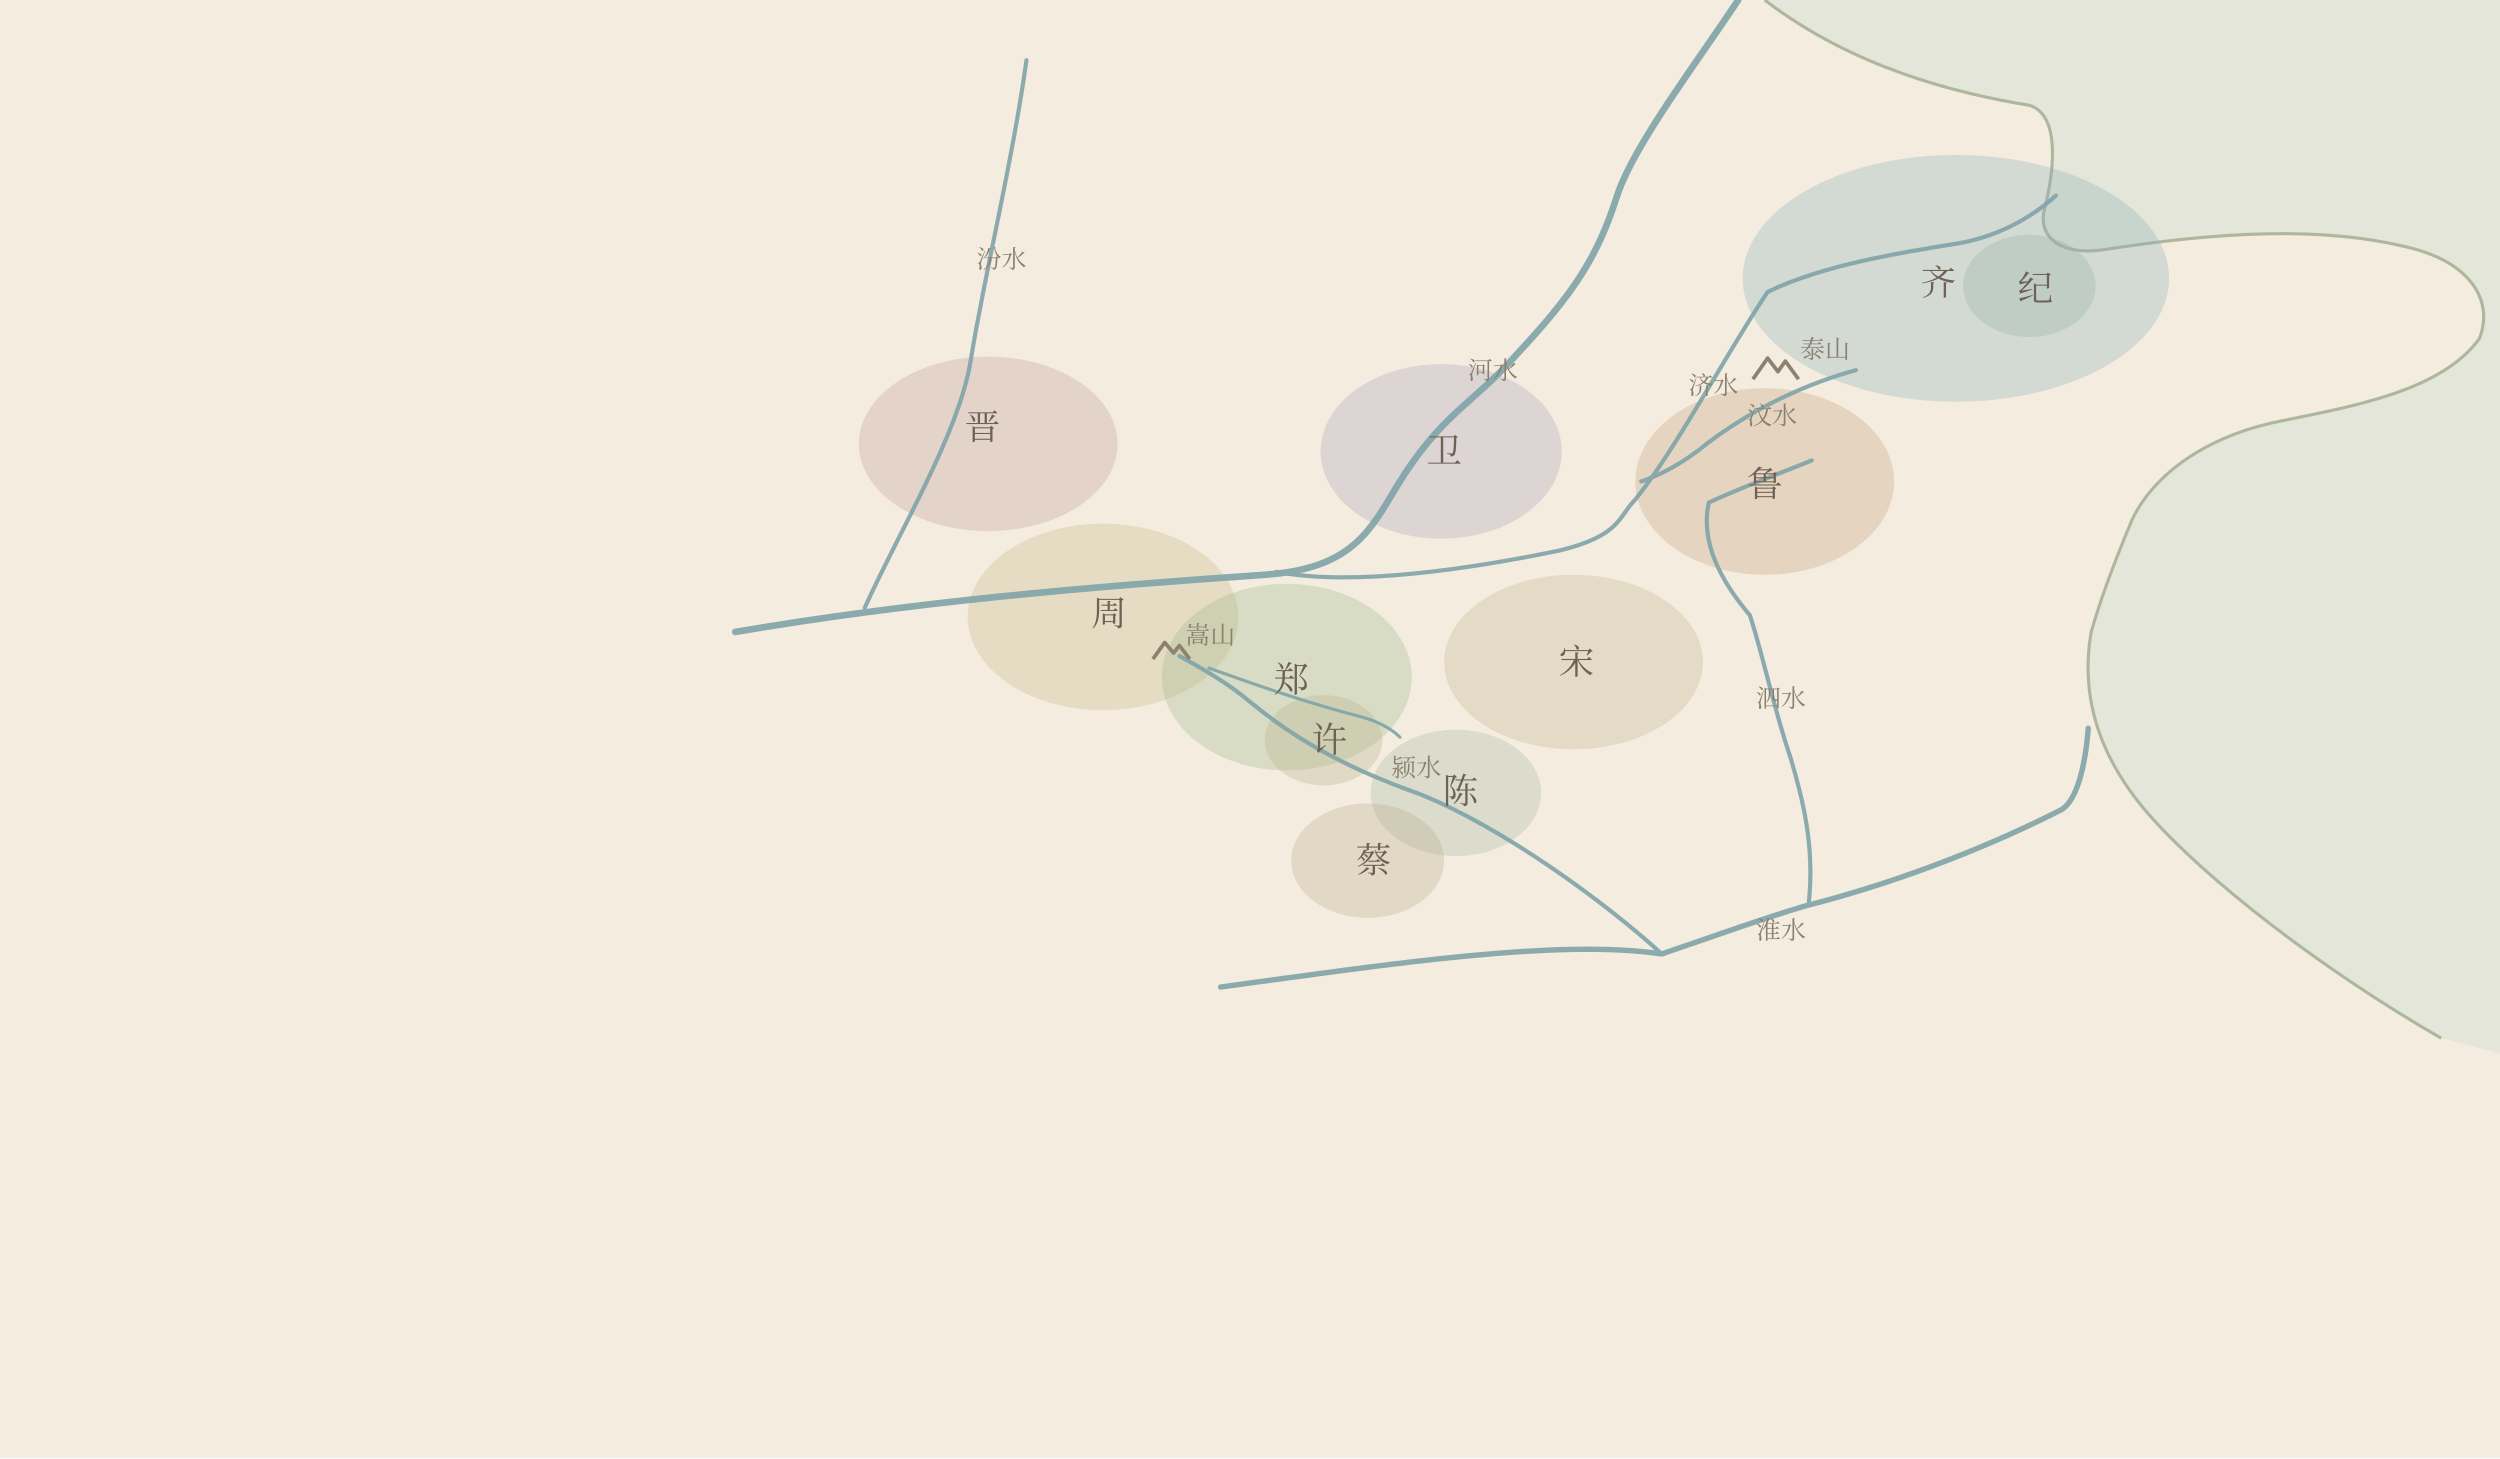
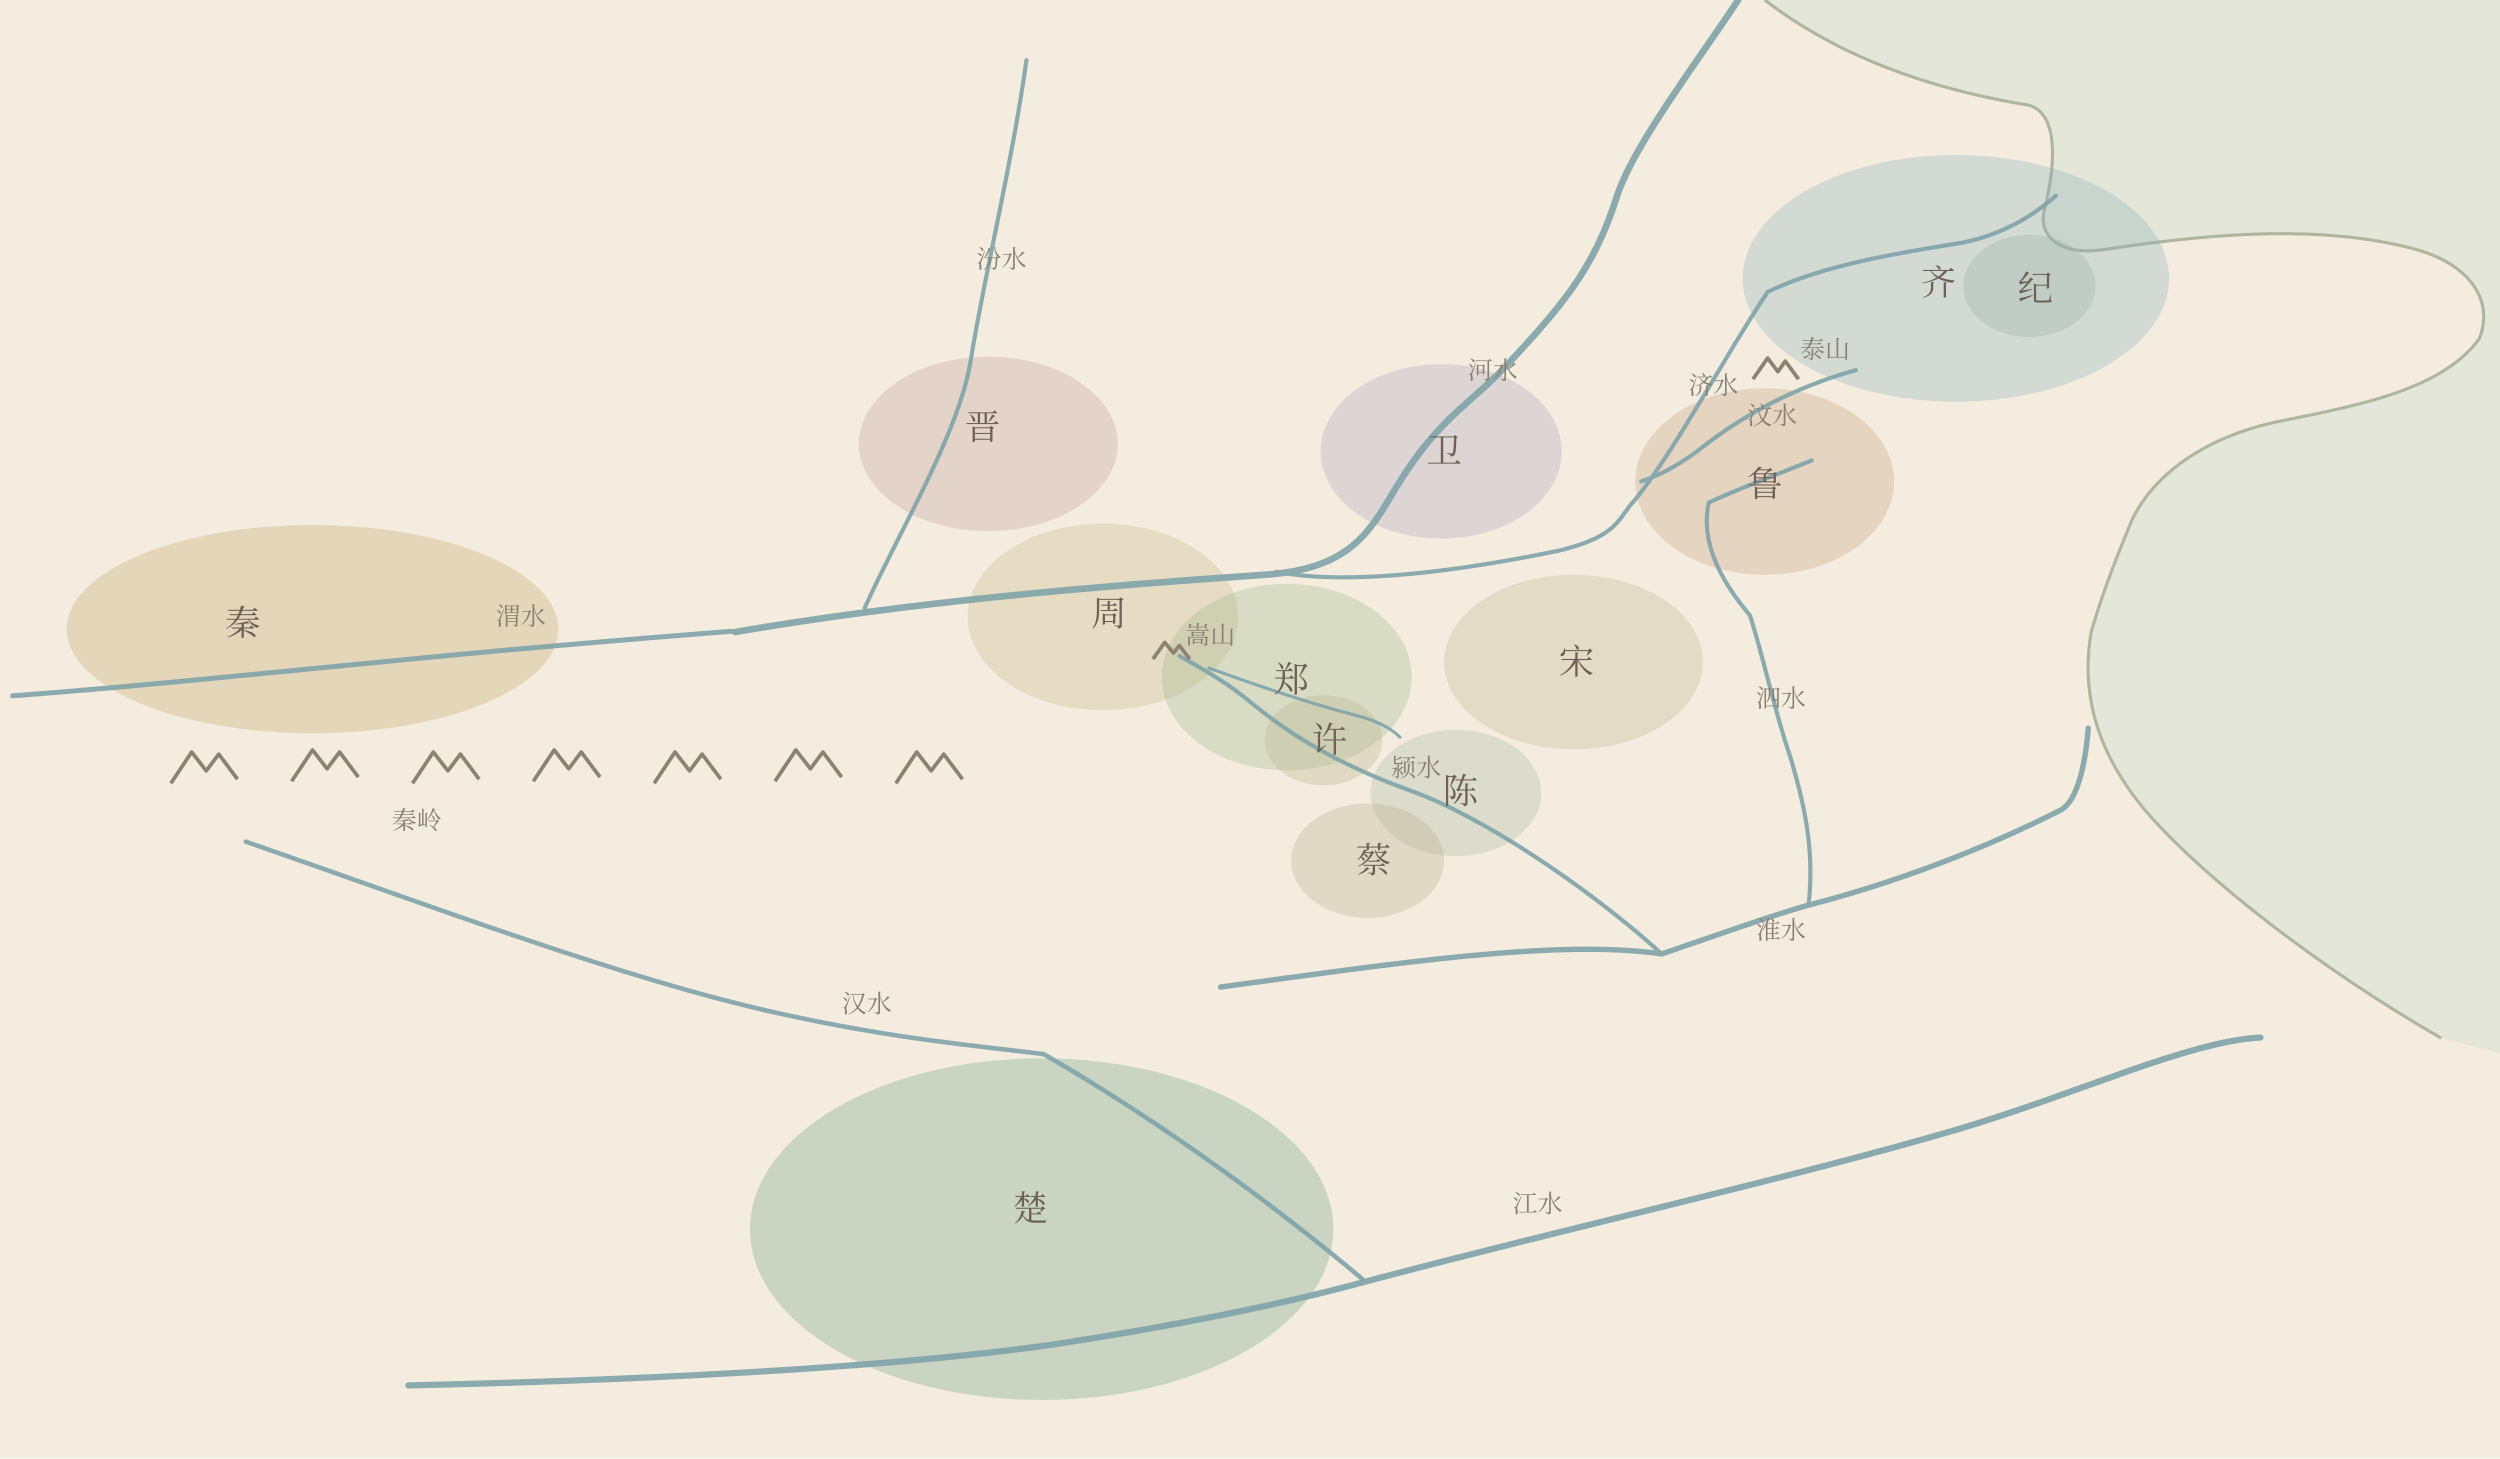
<svg xmlns="http://www.w3.org/2000/svg" viewBox="0 0 1200 700" role="img" aria-label="春秋早期黄淮下游示意底图">
  <rect width="1200" height="700" fill="#F4EDDF" />
  <g id="layer-sea" transform="matrix(0.7058824,0,0,0.7222222,352.9412,0)">
    <path fill="#E3E6D8" vector-effect="non-scaling-stroke" d="M700 0 C760 45 830 62 880 70 C900 76 898 110 890 140 C886 158 902 170 930 166 C1010 154 1080 150 1140 165 C1180 175 1196 200 1186 225 C1160 260 1100 270 1050 280 C1000 290 965 315 950 345 C935 380 928 400 922 420 C915 460 925 500 960 540 C1000 585 1080 645 1160 690 L1200 700 L1200 0 Z" />
    <path fill="none" stroke="#AEB69E" stroke-width="1.5" vector-effect="non-scaling-stroke" d="M700 0 C760 45 830 62 880 70 C900 76 898 110 890 140 C886 158 902 170 930 166 C1010 154 1080 150 1140 165 C1180 175 1196 200 1186 225 C1160 260 1100 270 1050 280 C1000 290 965 315 950 345 C935 380 928 400 922 420 C915 460 925 500 960 540 C1000 585 1080 645 1160 690" />
  </g>
  <g id="layer-states" fill-opacity="0.32" stroke="none" transform="matrix(0.7058824,0,0,0.7222222,352.9412,0)">
    <ellipse data-state="周" cx="250" cy="410" rx="92" ry="62" fill="#C9B78A" />
    <ellipse data-state="卫" cx="480" cy="300" rx="82" ry="58" fill="#A9A0B8" />
    <ellipse data-state="宋" cx="570" cy="440" rx="88" ry="58" fill="#C4B292" />
    <ellipse data-state="陈" cx="490" cy="527" rx="58" ry="42" fill="#A8B79F" />
    <ellipse data-state="蔡" cx="430" cy="572" rx="52" ry="38" fill="#B8A98F" />
    <ellipse data-state="郑" cx="375" cy="450" rx="85" ry="62" fill="#9DB58A" />
    <ellipse data-state="许" cx="400" cy="492" rx="40" ry="30" fill="#B5AF8C" />
    <ellipse data-state="鲁" cx="700" cy="320" rx="88" ry="62" fill="#C79E7E" />
    <ellipse data-state="齐" cx="830" cy="185" rx="145" ry="82" fill="#8FADB8" />
    <ellipse data-state="纪" cx="880" cy="190" rx="45" ry="34" fill="#93B3A5" />
    <ellipse data-state="晋" cx="172" cy="295" rx="88" ry="58" fill="#C39A99" />
  </g>
  <g id="layer-rivers" fill="none" stroke="#7FA3A8" stroke-width="2" stroke-linecap="round" opacity="0.9" transform="matrix(0.7058824,0,0,0.7222222,352.9412,0)">
    <path stroke-width="3.2" vector-effect="non-scaling-stroke" d="M0 420 C120 400 240 390 360 382 C420 378 432 352 450 323 C480 275 502 268 530 237 C570 195 586 172 600 129 C612 95 655 40 682 0" />
    <path vector-effect="non-scaling-stroke" d="M368 380 C420 390 500 378 560 366 C602 356 600 344 612 332 C640 298 672 238 702 194 C740 176 792 168 830 162 C856 158 880 146 898 130" />
    <path vector-effect="non-scaling-stroke" d="M762 246 C732 254 692 270 654 300 C640 310 628 316 616 320" />
    <path vector-effect="non-scaling-stroke" d="M732 306 C712 314 684 324 662 334 C656 360 670 386 690 409 C700 440 706 470 718 505 C726 532 734 562 730 600" />
    <path vector-effect="non-scaling-stroke" d="M302 436 C332 452 342 460 352 468 C392 500 432 516 466 528 C522 550 592 600 630 634" />
    <path stroke-width="1.5" vector-effect="non-scaling-stroke" d="M322 444 C356 456 392 468 424 476 C436 479 446 484 452 490" />
    <path stroke-width="2.6" vector-effect="non-scaling-stroke" d="M330 656 C450 640 560 624 630 634 C666 622 700 610 728 602 C800 584 862 558 902 538 C912 532 918 510 920 484" />
    <path vector-effect="non-scaling-stroke" d="M198 40 C188 110 170 180 160 240 C152 288 112 352 88 404" />
  </g>
  <g id="layer-mountains" fill="none" stroke="#8C8272" stroke-width="1.8" stroke-linejoin="round" transform="matrix(0.7058824,0,0,0.7222222,352.9412,0)">
    <path vector-effect="non-scaling-stroke" d="M692 252l10-14 7 9 5-7 9 12" />
    <path vector-effect="non-scaling-stroke" d="M284 438l8-11 6 7 4-5 7 9" />
  </g>
+   <g id="layer-states-west" fill-opacity="0.32" stroke="none">
+     <ellipse data-state="秦" cx="150" cy="302" rx="118" ry="50" fill="#C2A468" />
+     <ellipse data-state="楚" cx="500" cy="590" rx="140" ry="82" fill="#6F9E86" />
+   </g>
+   <g id="layer-mountains-qinling" fill="none" stroke="#8C8272" stroke-width="1.8" stroke-linejoin="round">
+     <path vector-effect="non-scaling-stroke" d="M82 376 l10 -15 7 9 6 -8 9 12 M140 375 l10 -15 7 9 6 -8 9 12 M198 376 l10 -15 7 9 6 -8 9 12 M256 375 l10 -15 7 9 6 -8 9 12 M314 376 l10 -15 7 9 6 -8 9 12 M372 375 l10 -15 7 9 6 -8 9 12 M430 376 l10 -15 7 9 6 -8 9 12" />
+   </g>
+   <g id="layer-rivers-wei" fill="none" stroke="#7FA3A8" stroke-linecap="round" opacity="0.9">
+     <path stroke-width="2.4" vector-effect="non-scaling-stroke" d="M6 334 C 60 330 118 324 170 319 C 240 312 300 307 351 303" />
+   </g>
+   <g id="layer-rivers-han" fill="none" stroke="#7FA3A8" stroke-linecap="round" opacity="0.9">
+     <path stroke-width="2.2" vector-effect="non-scaling-stroke" d="M118 404 C 210 436 300 470 372 486 C 430 499 470 502 501 506 C 560 540 616 582 654 614" />
+   </g>
+   <g id="layer-rivers-jianghuai" fill="none" stroke="#7FA3A8" stroke-linecap="round" opacity="0.9">
+     <path stroke-width="3" vector-effect="non-scaling-stroke" d="M196 665 C 330 662 440 655 508 645 C 566 636 616 626 656 615 C 758 588 858 566 940 542 C 1000 524 1050 500 1085 498" />
+   </g>
  <g id="layer-labels" font-family="'Songti SC','Noto Serif CJK SC','STSong','SimSun',serif">
    <g font-size="17" fill="#6E6155">
      <text data-state="周" x="523.8" y="300.4">周</text>
      <text data-state="郑" x="611.3" y="332.2">郑</text>
      <text data-state="齐" x="921.9" y="141.6">齐</text>
      <text data-state="鲁" x="838.6" y="238.3">鲁</text>
      <text data-state="卫" x="684.7" y="222.4">卫</text>
      <text data-state="宋" x="748.2" y="323.6">宋</text>
      <text data-state="陈" x="692.5" y="385.7">陈</text>
      <text data-state="蔡" x="650.8" y="418.9">蔡</text>
      <text data-state="纪" x="968.5" y="144.4">纪</text>
      <text data-state="许" x="629.6" y="361.1">许</text>
      <text data-state="晋" x="463.1" y="210.9">晋</text>
+       <text data-state="秦" x="108" y="305">秦</text>
+       <text data-state="楚" x="486" y="586">楚</text>
    </g>
    <g font-size="12" fill="#8A8072">
      <text x="704.5" y="182.0">河水</text>
+       <text x="238" y="300">渭水</text>
+       <text x="188" y="398">秦岭</text>
+       <text x="404" y="486">汉水</text>
+       <text x="726" y="582">江水</text>
      <text x="810.4" y="189.2">济水</text>
      <text x="838.6" y="203.7">汶水</text>
      <text x="842.8" y="339.4">泗水</text>
      <text x="667.8" y="372.7">颍水</text>
      <text x="842.8" y="450.7">淮水</text>
      <text x="468.7" y="128.6">汾水</text>
      <text x="864.0" y="171.9">泰山</text>
      <text x="568.9" y="309.1">嵩山</text>
    </g>
  </g>
-   <g id="layer-states-west" />
-   <g id="layer-mountains-qinling" />
-   <g id="layer-rivers-wei" />
-   <g id="layer-rivers-han" />
-   <g id="layer-rivers-jianghuai" />
  <g id="layer-anchors" />
</svg>
